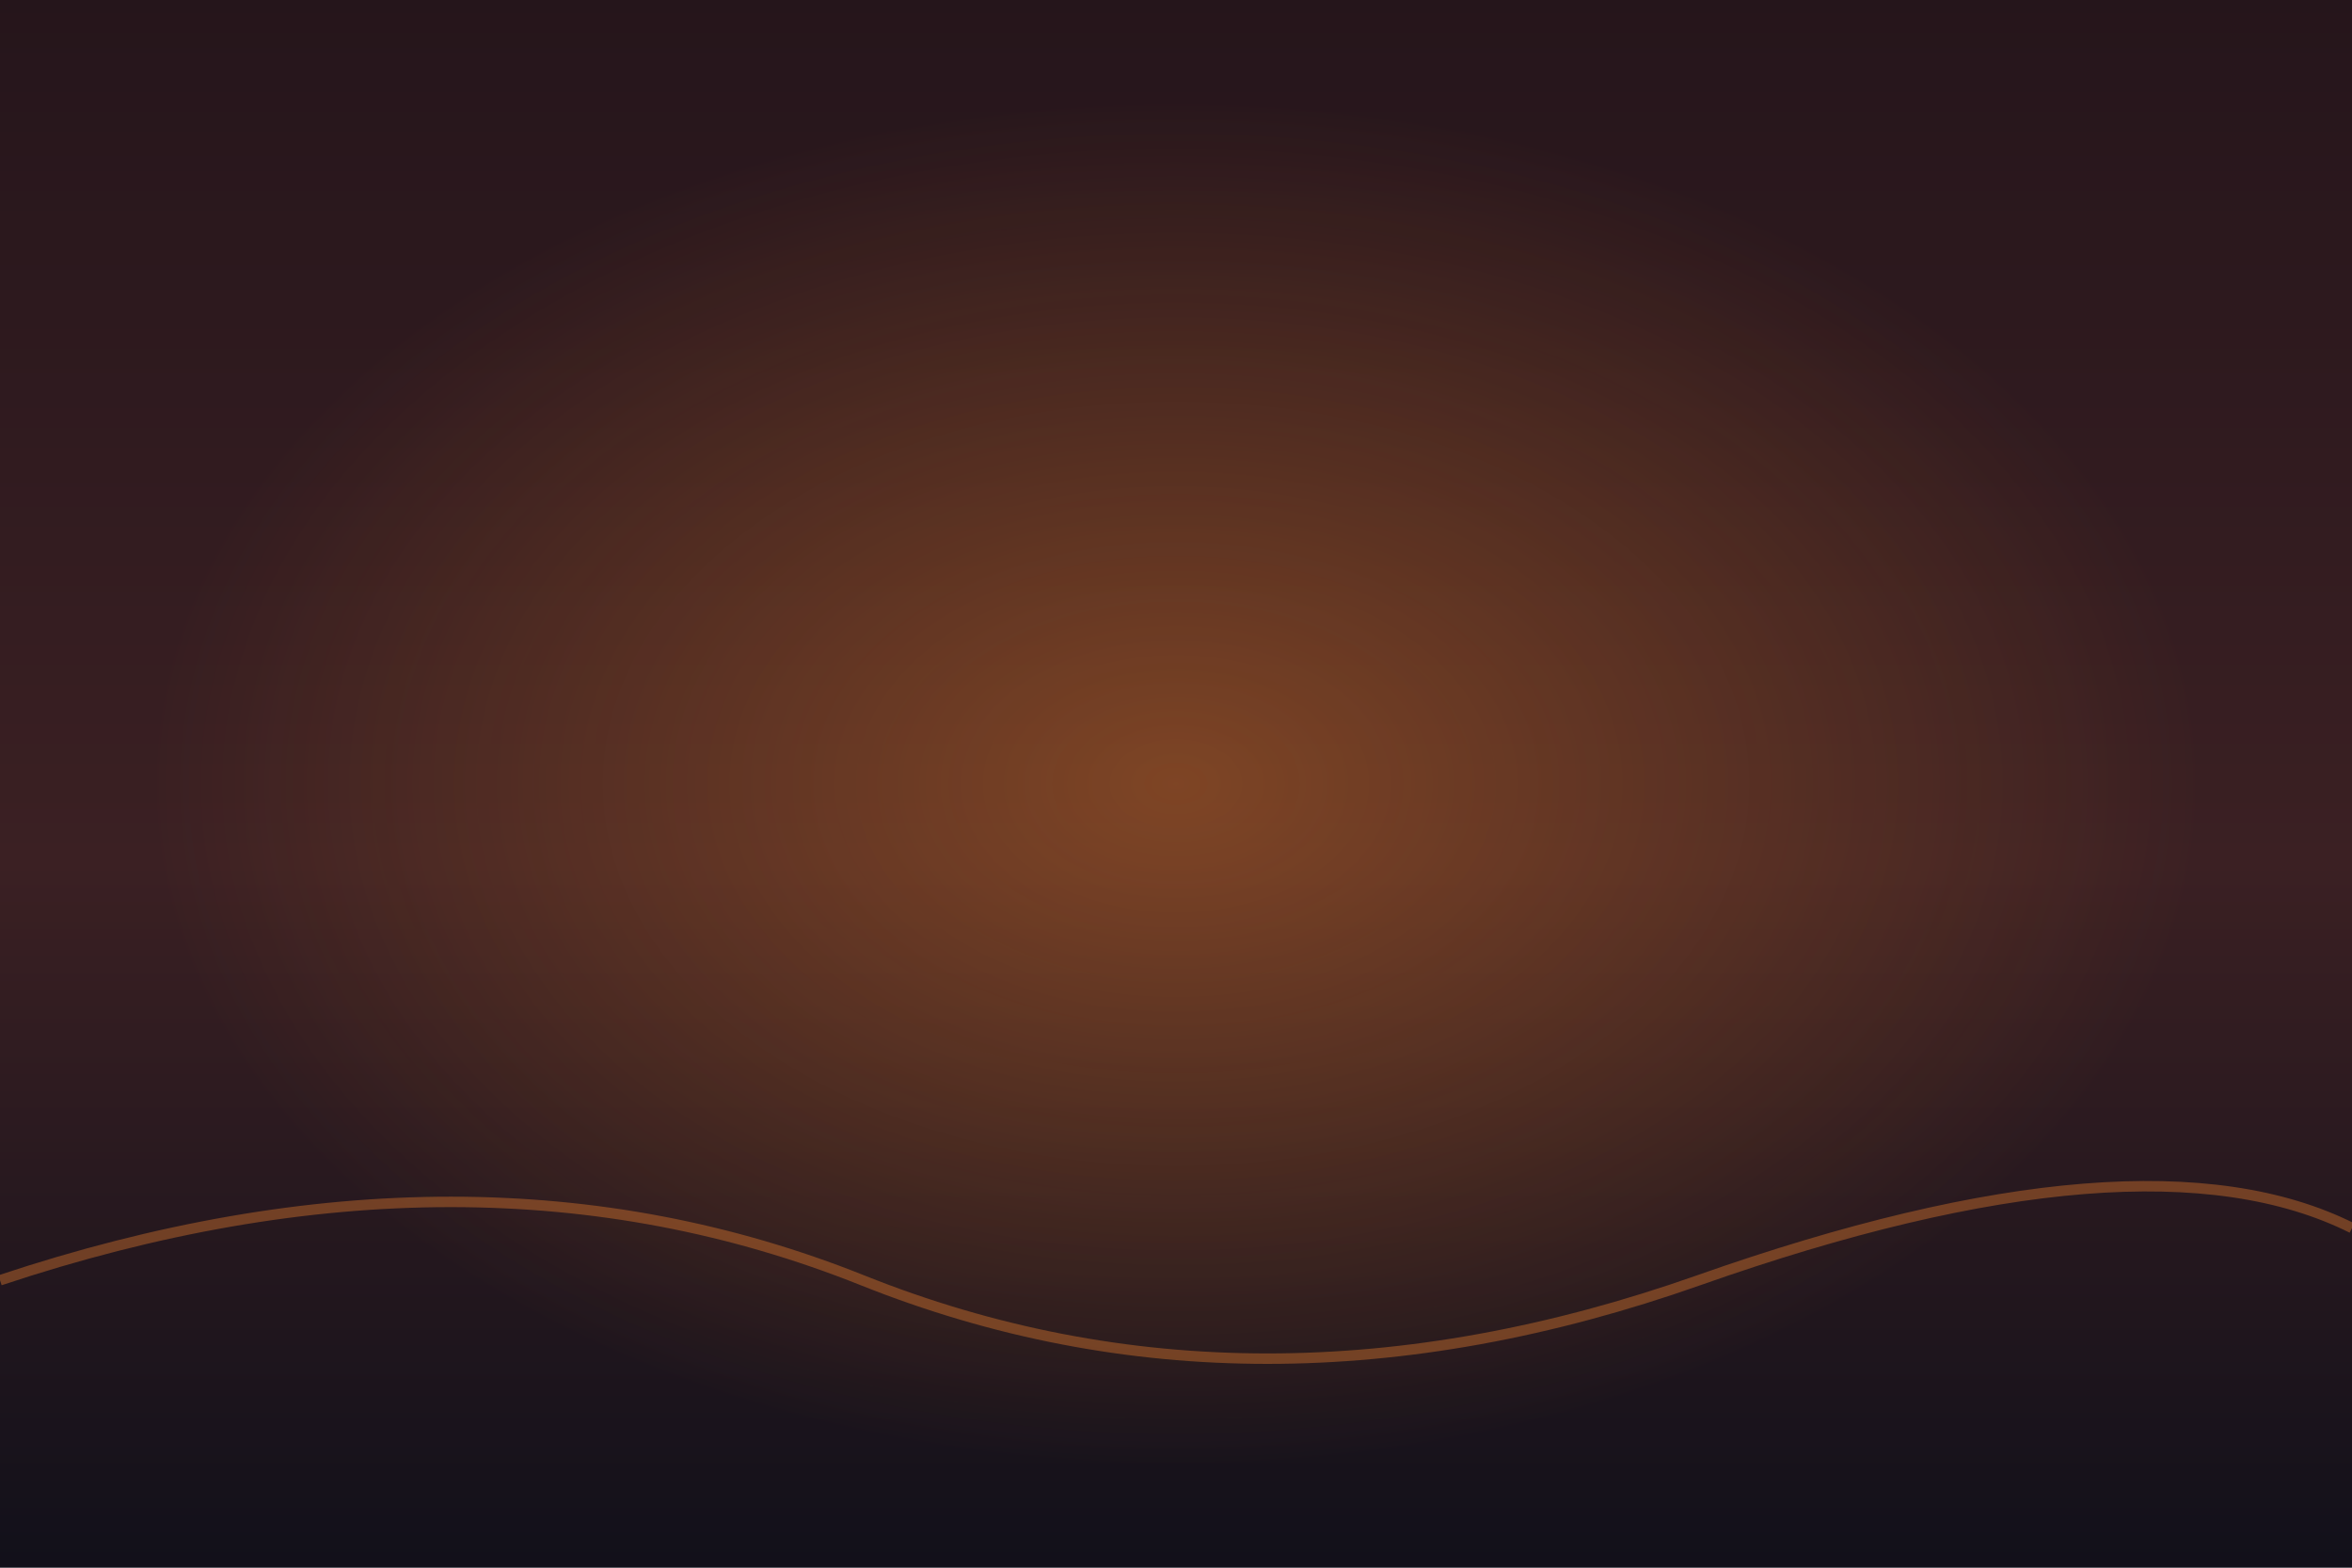
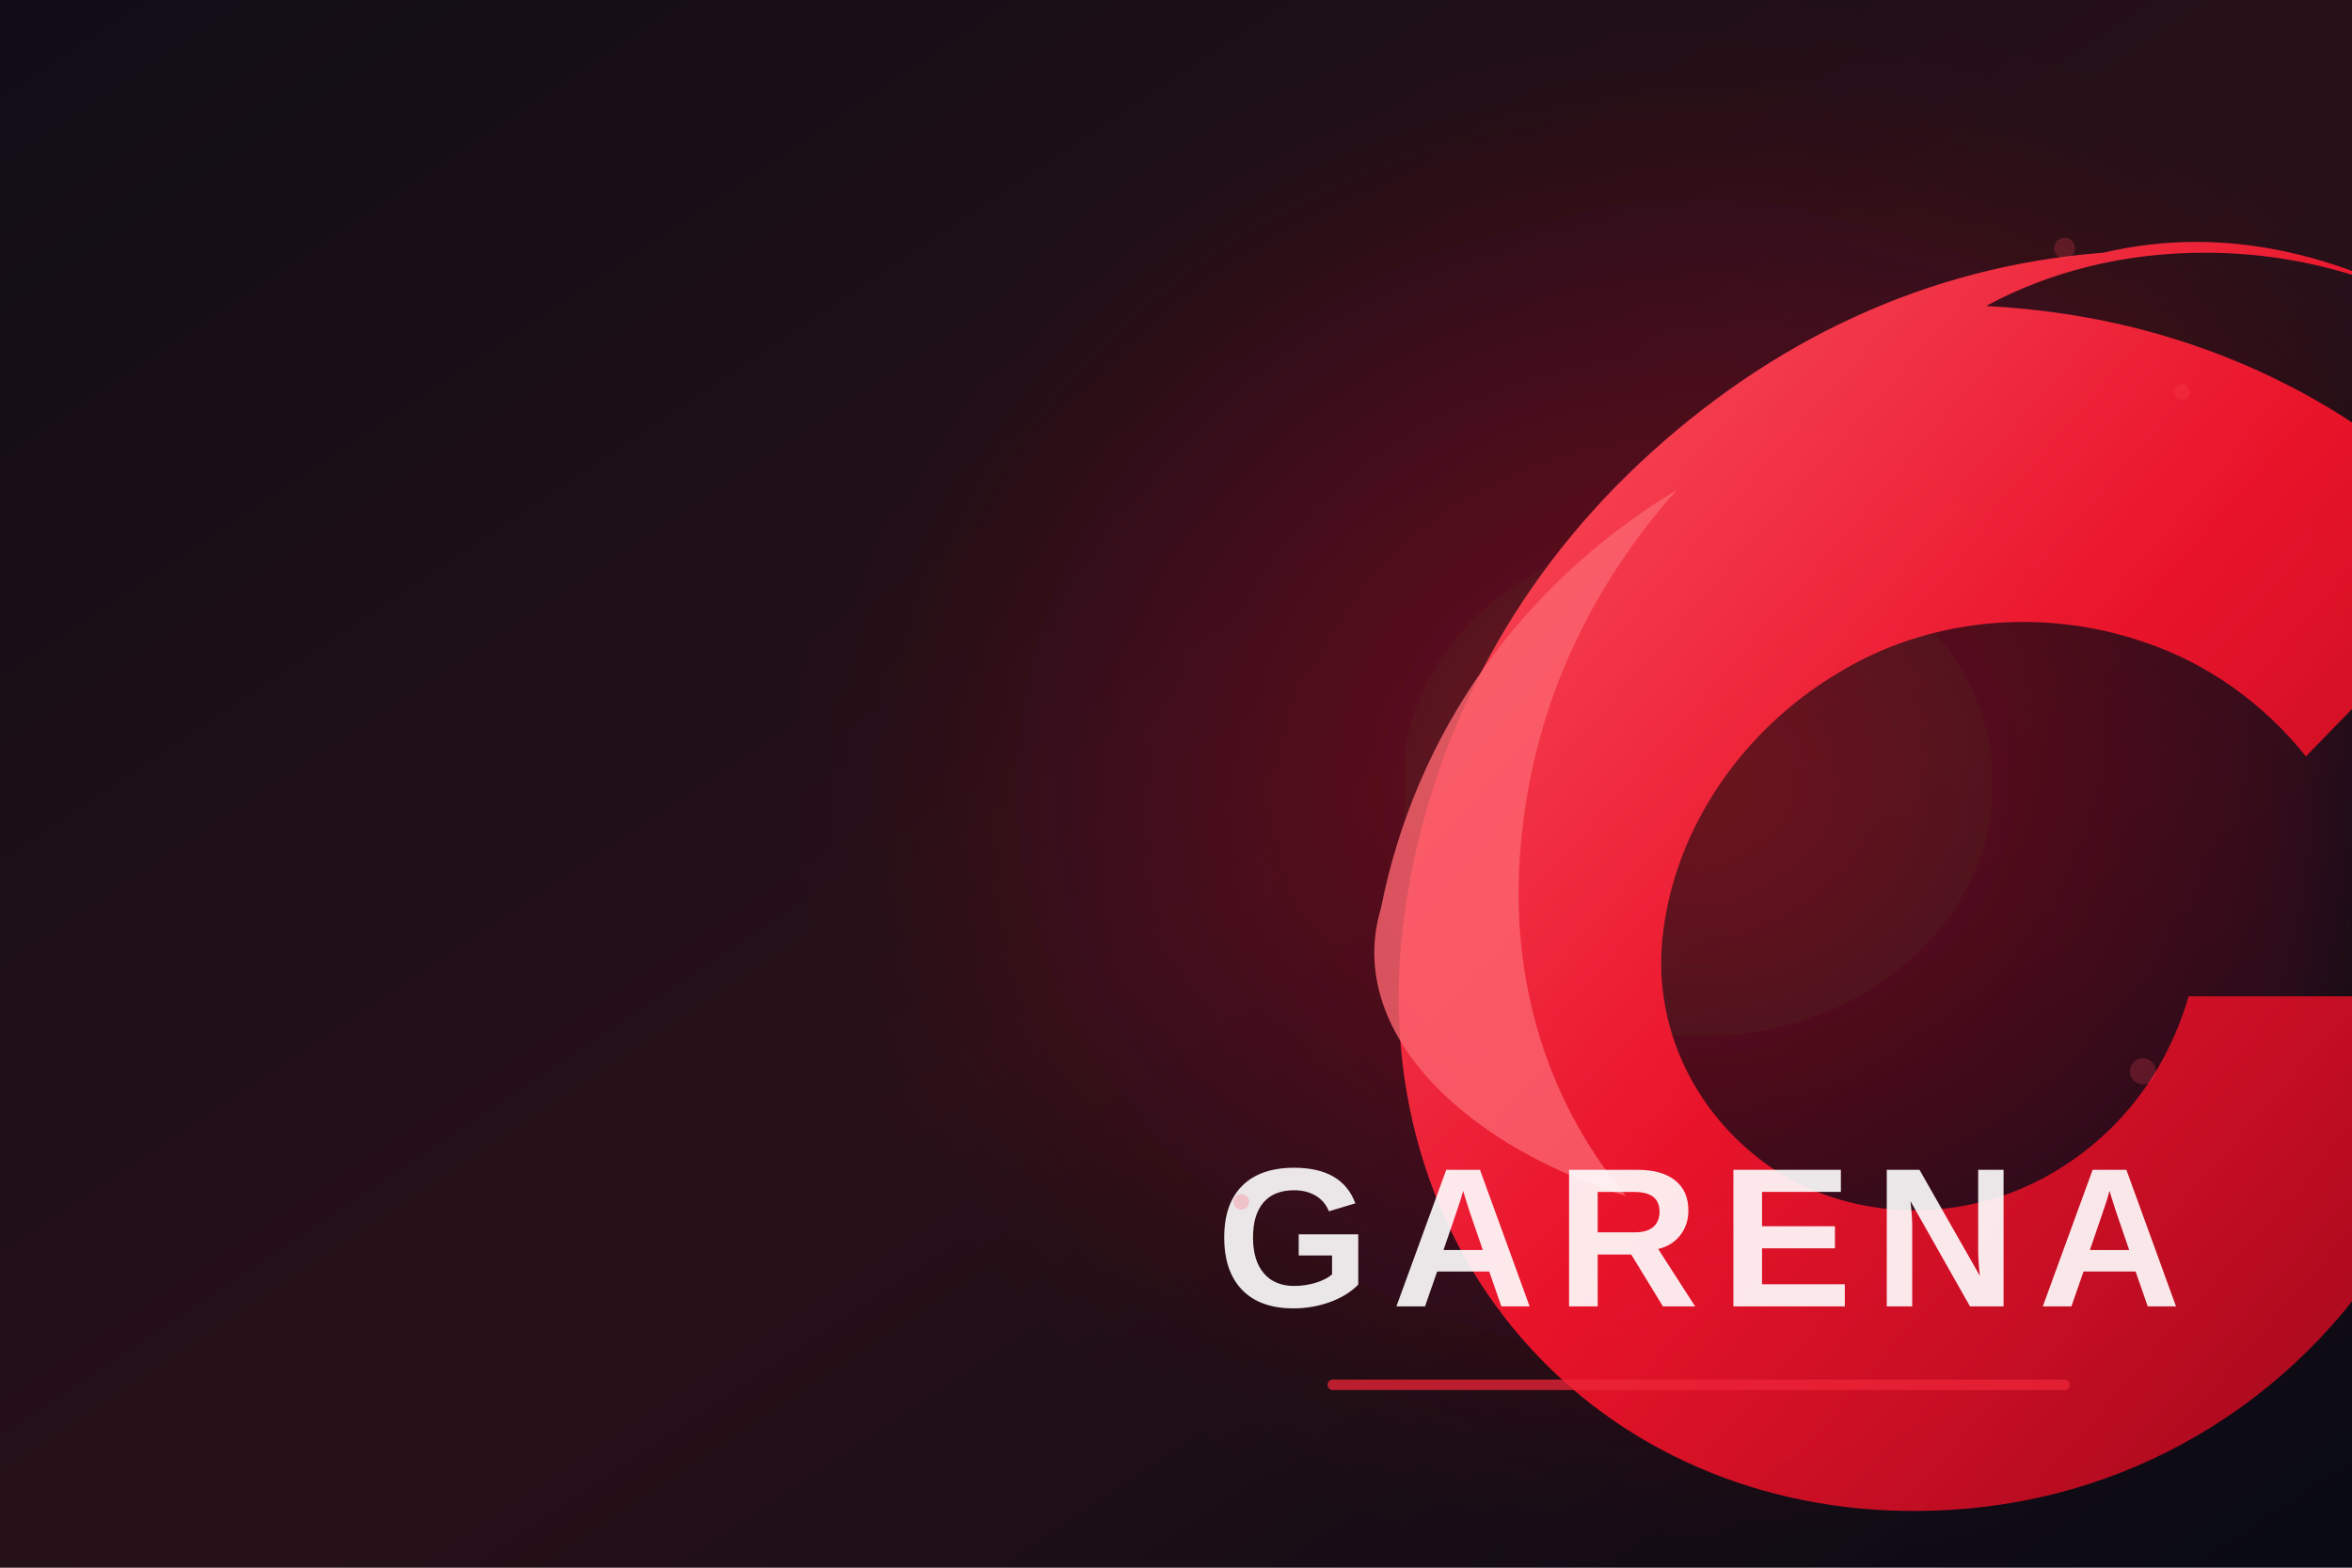
<svg xmlns="http://www.w3.org/2000/svg" viewBox="0 0 900 600">
  <defs>
-     <linearGradient id="bg" x2="0" y2="1">
-       <stop stop-color="#25151b" />
-       <stop offset=".55" stop-color="#3b2023" />
-       <stop offset="1" stop-color="#11101a" />
+     <linearGradient id="bg" x1="0" y1="0" x2="1" y2="1">
+       <stop stop-color="#100d16" />
+       <stop offset=".55" stop-color="#281018" />
+       <stop offset="1" stop-color="#080a14" />
    </linearGradient>
-     <radialGradient id="glow">
-       <stop stop-color="#ff8b2a" stop-opacity=".35" />
-       <stop offset="1" stop-color="#ff8b2a" stop-opacity="0" />
+     <radialGradient id="redGlow">
+       <stop stop-color="#ed172b" stop-opacity=".38" />
+       <stop offset="1" stop-color="#ed172b" stop-opacity="0" />
    </radialGradient>
+     <linearGradient id="red" x1="0" y1="0" x2="1" y2="1">
+       <stop stop-color="#ff5965" />
+       <stop offset=".48" stop-color="#ed142b" />
+       <stop offset="1" stop-color="#9d071c" />
+     </linearGradient>
+     <filter id="blur">
+       <feGaussianBlur stdDeviation="22" />
+     </filter>
  </defs>
  <rect width="900" height="600" fill="url(#bg)" />
-   <ellipse cx="450" cy="300" rx="390" ry="260" fill="url(#glow)" />
-   <path d="M0 490Q180 430 330 490T650 490T900 470" fill="none" stroke="#ff8a32" stroke-opacity=".35" stroke-width="4" />
+   <ellipse cx="650" cy="300" rx="330" ry="280" fill="url(#redGlow)" filter="url(#blur)" />
+   <g transform="translate(405 60) scale(1.02)" opacity=".98">
+     <path fill="url(#red)" d="M392 36c-66 5-125 33-174 79-49 46-79 105-88 168-9 62 8 122 48 165 37 40 91 62 150 60 72-2 136-40 173-101 17-28 28-59 33-92H424c-9 31-29 55-56 69-31 16-69 15-98-3-31-20-48-55-43-91 5-39 30-75 65-96 34-21 77-25 115-12 24 8 45 23 61 43l73-75c-34-42-81-71-134-85-19-5-39-8-59-9 24-13 52-20 82-20 36 0 70 10 100 29-45-28-91-40-138-29Z" />
+     <path fill="#ff6670" opacity=".8" d="M121 282c13-66 53-122 111-157-33 37-53 81-58 128-6 52 8 100 39 137-66-21-105-65-92-108Z" />
+   </g>
+   <text x="650" y="500" text-anchor="middle" fill="#fff" opacity=".9" font-family="Arial,sans-serif" font-size="76" font-weight="800" letter-spacing="8">GARENA</text>
+   <path d="M510 530h280" stroke="#ed2438" stroke-width="4" stroke-linecap="round" opacity=".75" />
+   <g fill="#ff4556" opacity=".22">
+     <circle cx="790" cy="95" r="4" />
+     <circle cx="835" cy="150" r="3" />
+     <circle cx="475" cy="460" r="3" />
+     <circle cx="820" cy="410" r="5" />
+   </g>
</svg>
